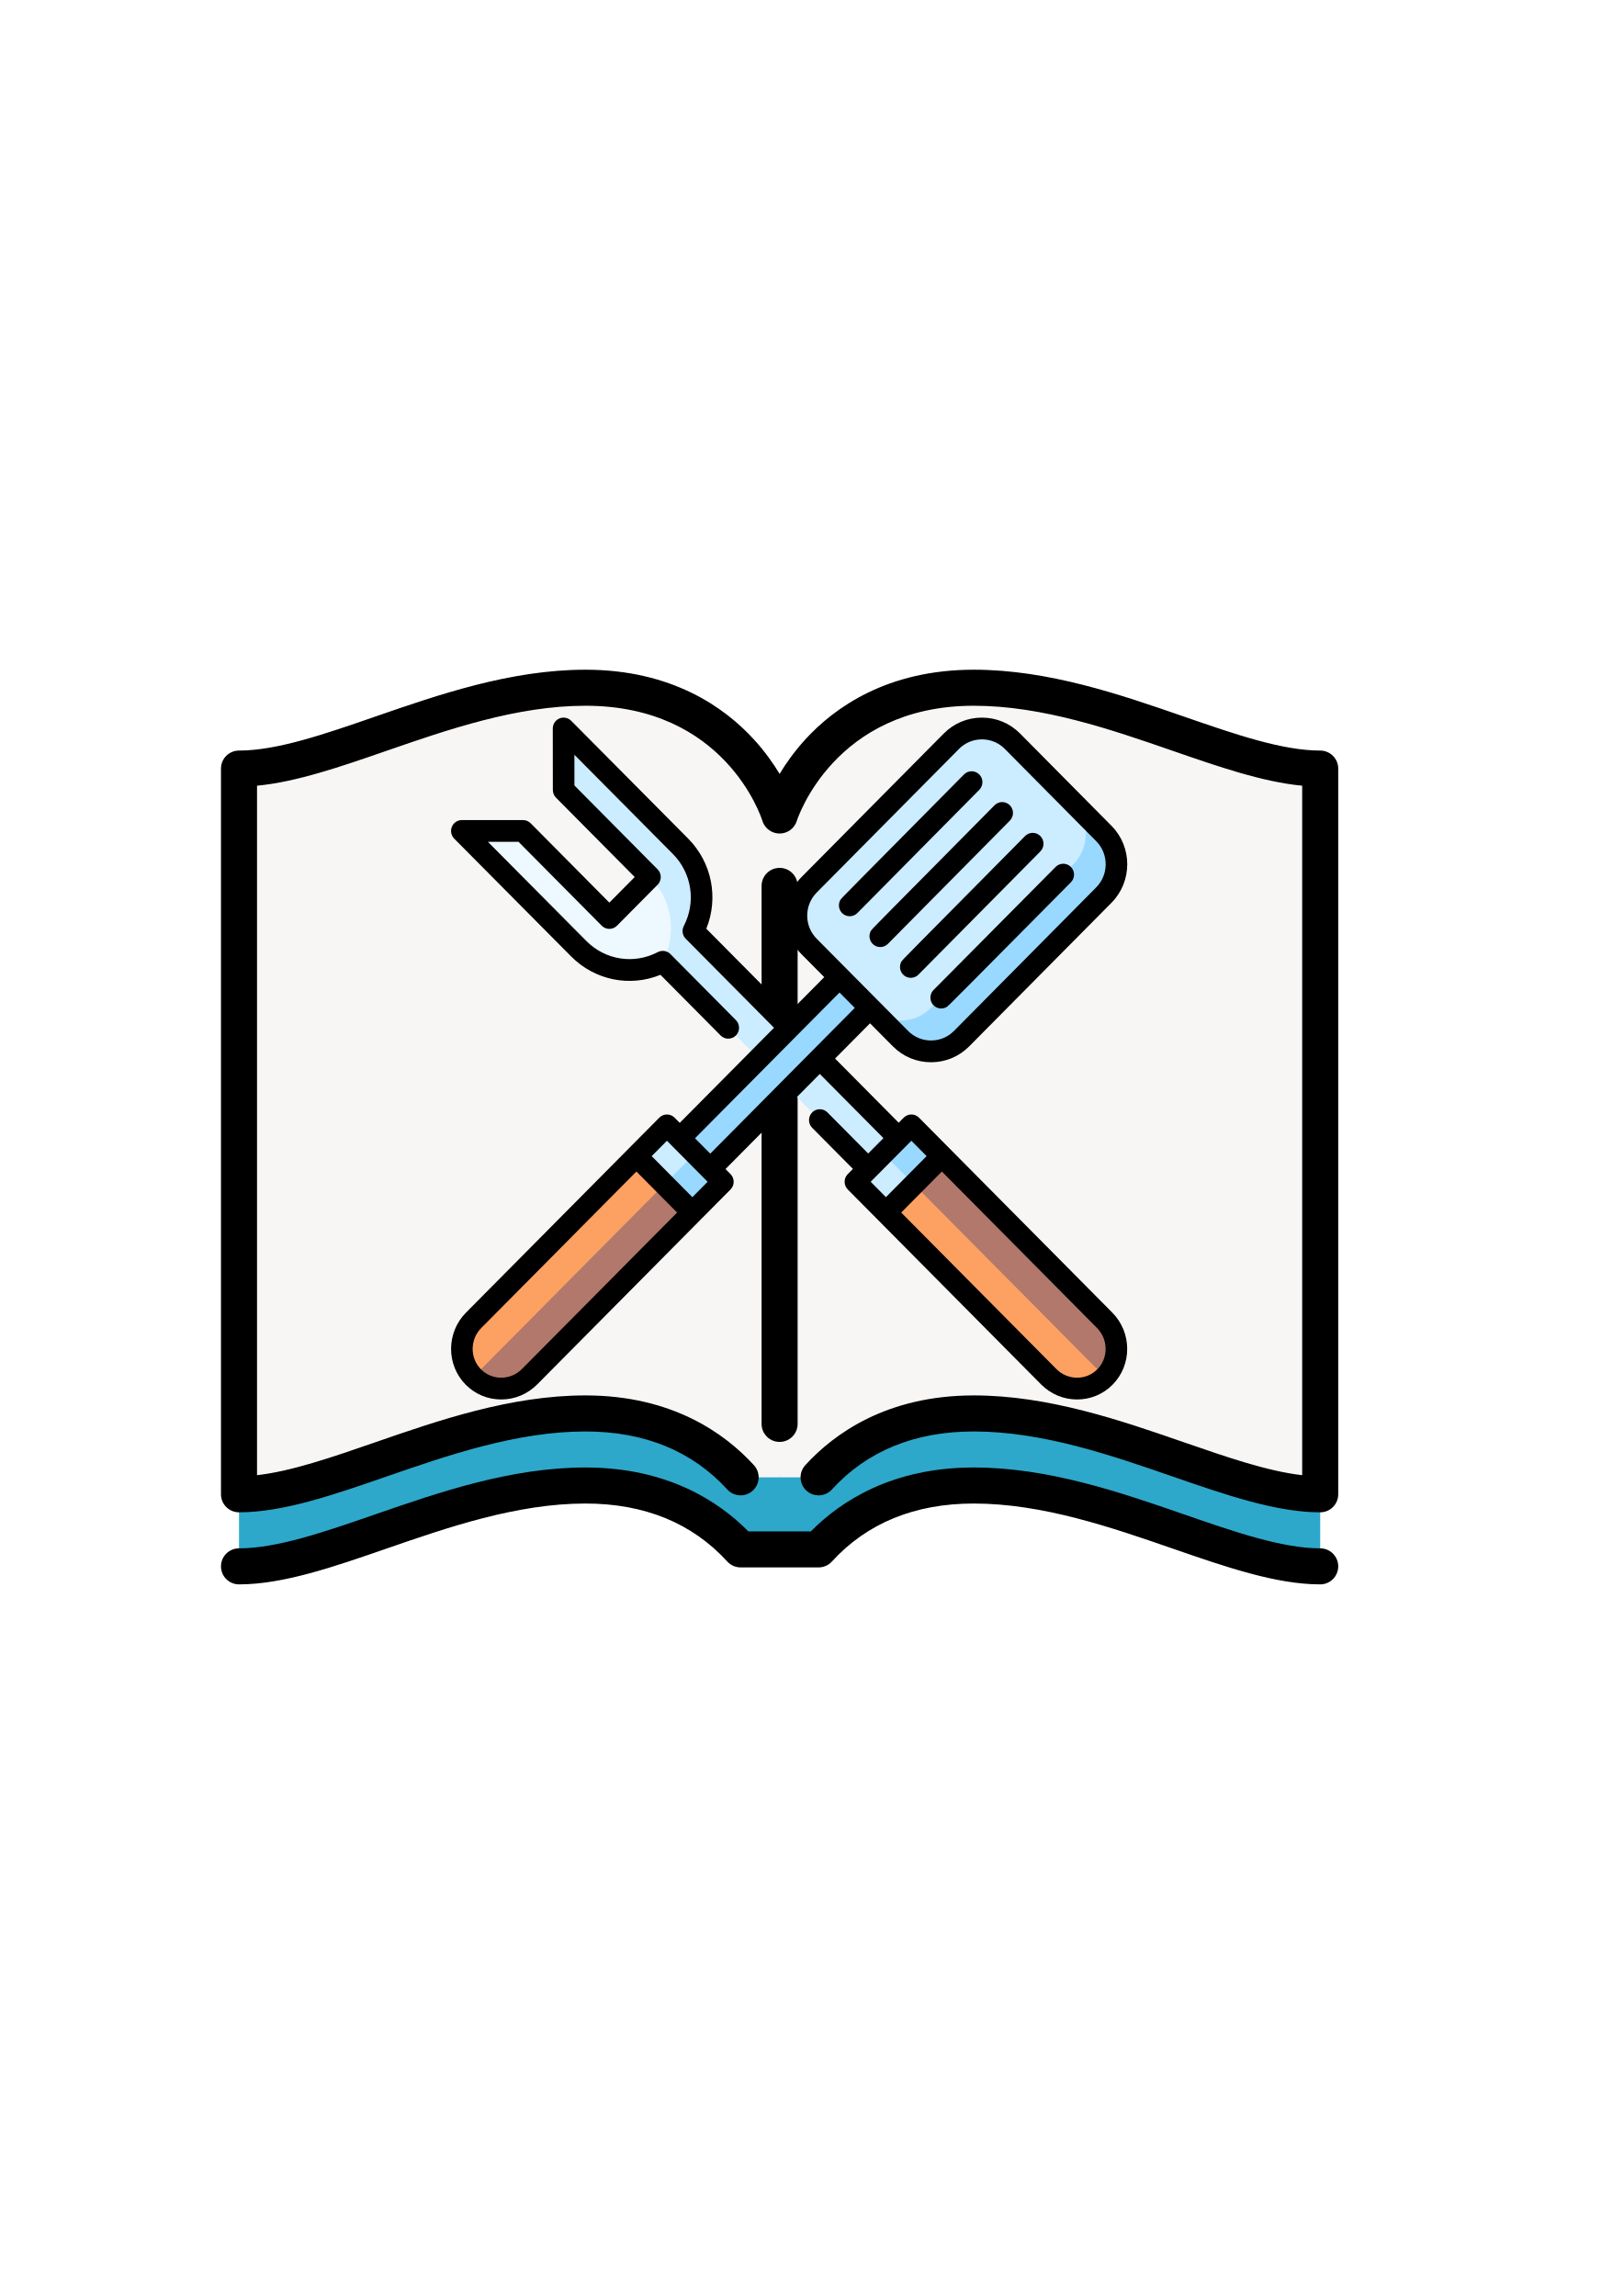
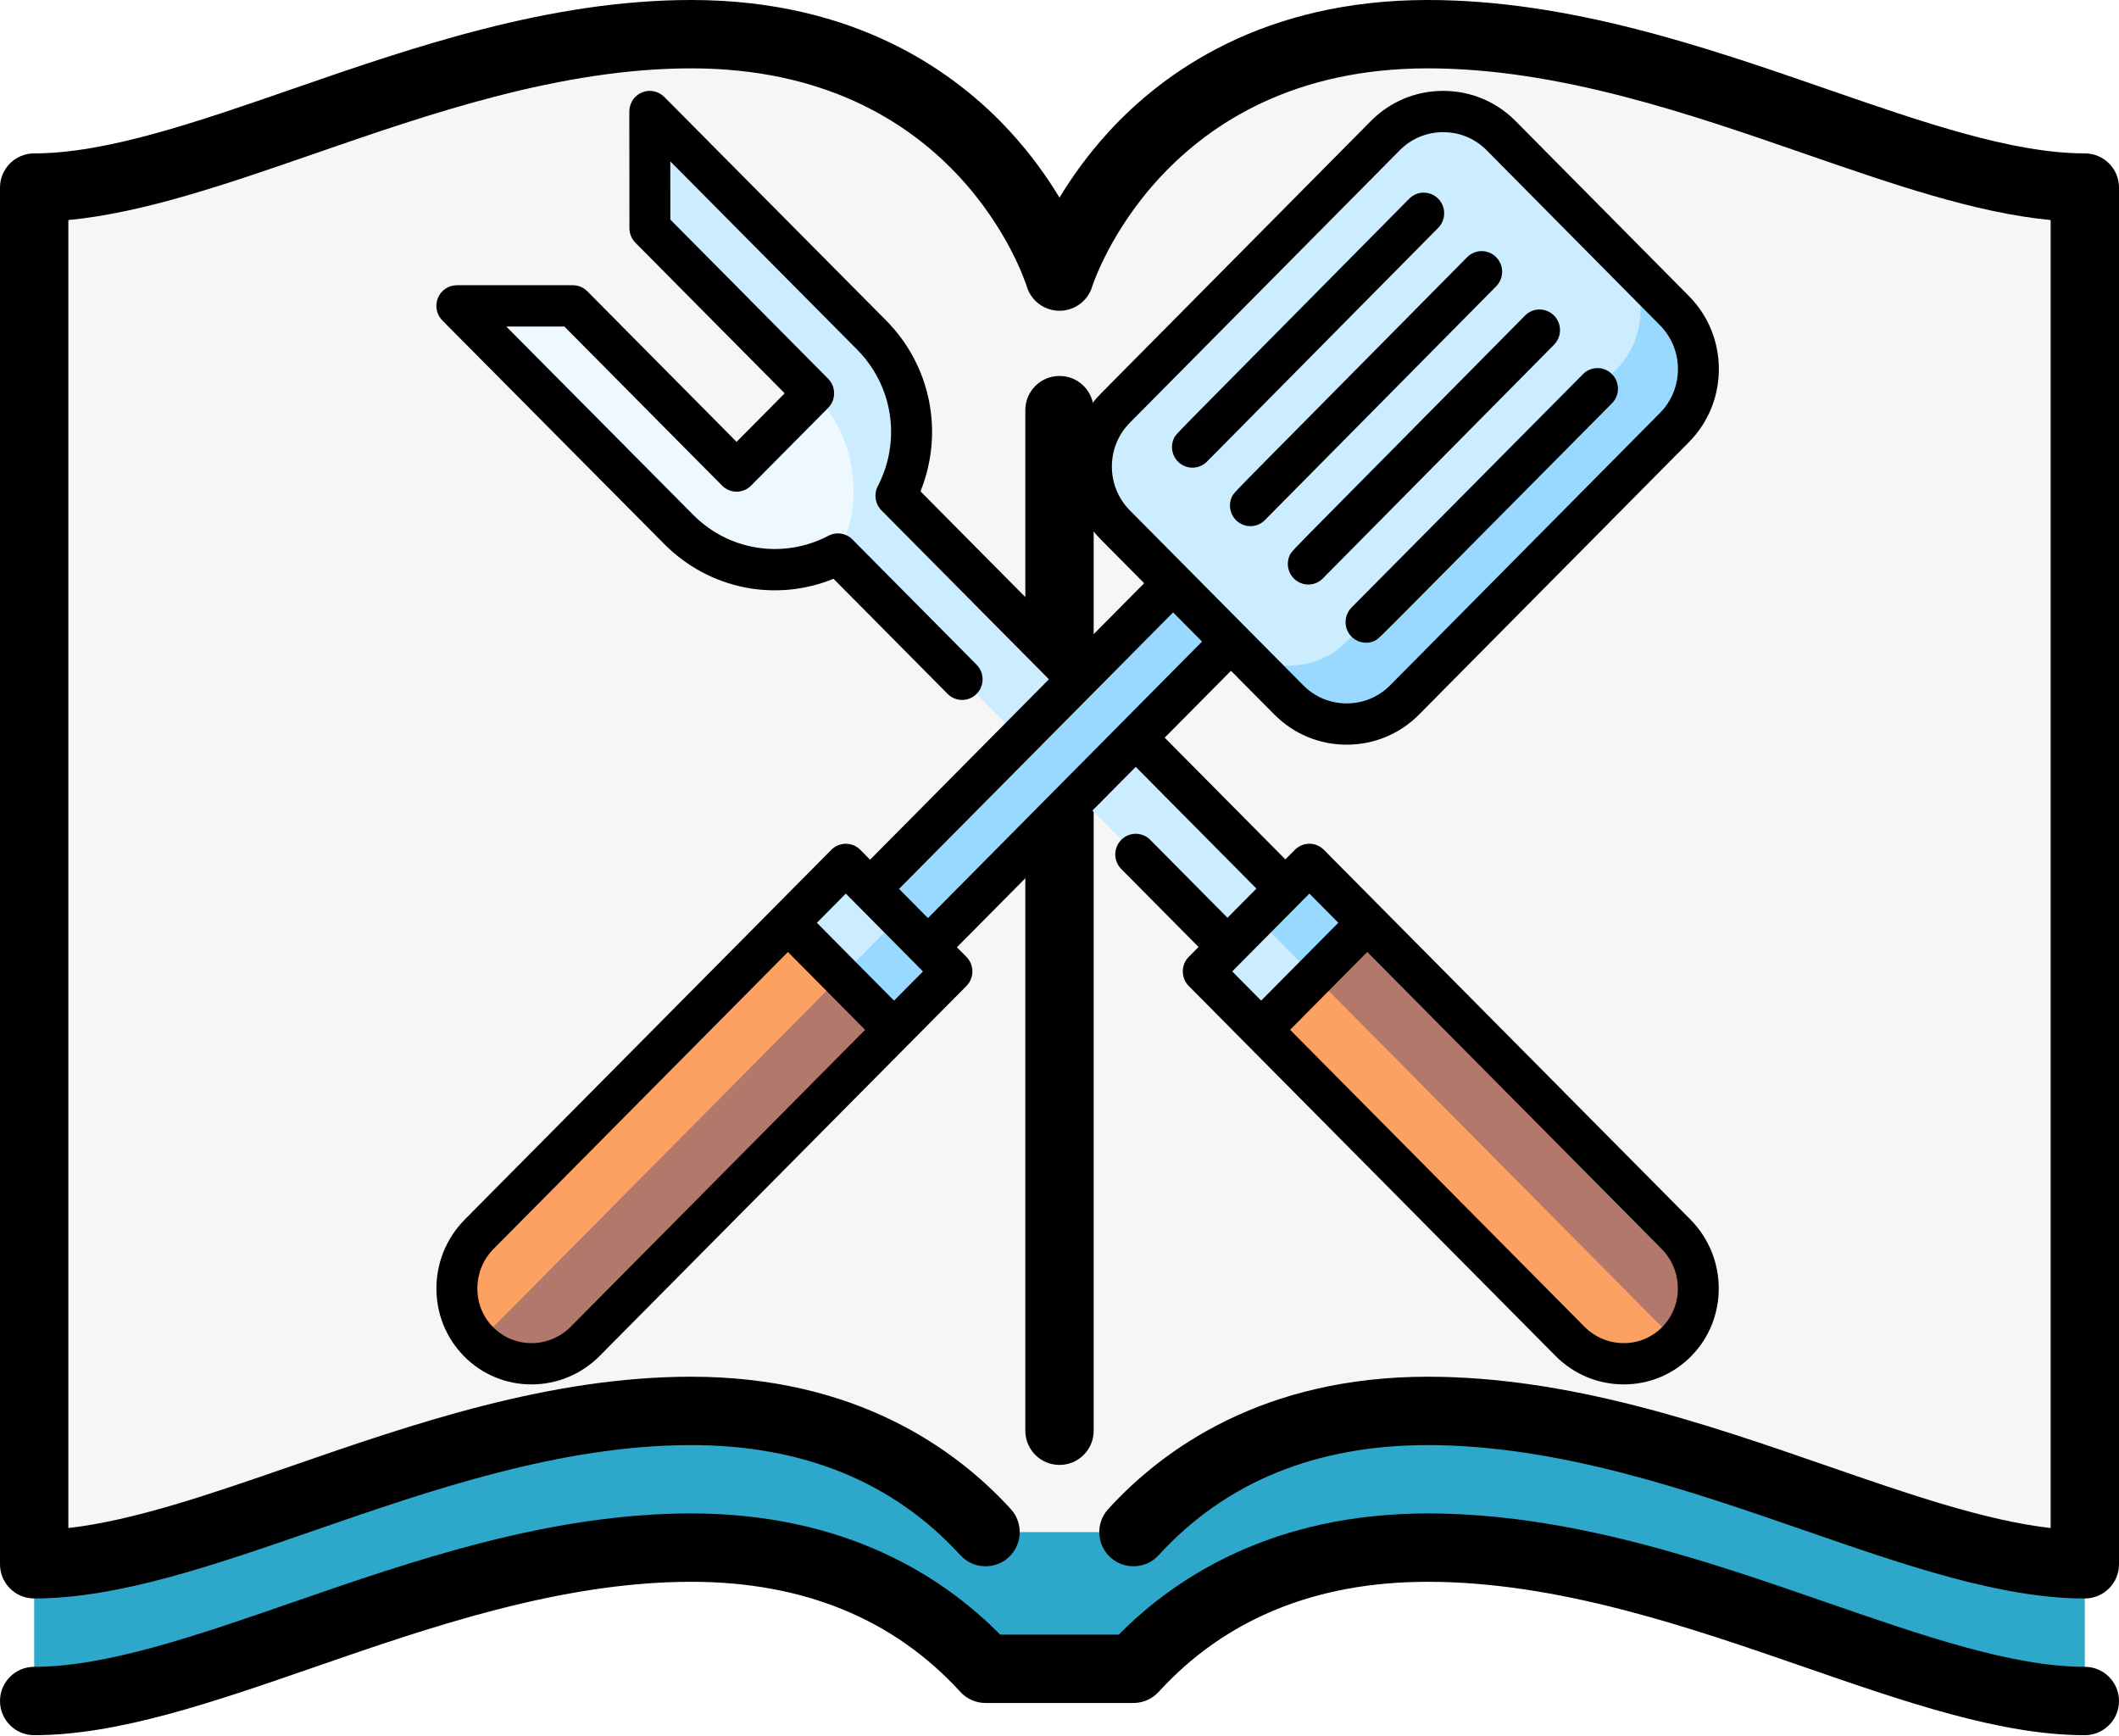
- <svg xmlns="http://www.w3.org/2000/svg" id="svg3379" width="210mm" height="297mm" viewBox="0 0 744.094 1052.362">
-   <g id="layer2" />
-   <g transform="matrix(1, 0, 0, 1, 224.9372, 311.0634)" />
-   <g transform="matrix(1, 0, 0, 1, 224.9372, 311.0634)" />
-   <g transform="matrix(1, 0, 0, 1, 224.9372, 311.0634)" />
-   <g transform="matrix(1, 0, 0, 1, 224.9372, 311.0634)" />
-   <g transform="matrix(1, 0, 0, 1, 224.9372, 311.0634)" />
-   <g transform="matrix(1, 0, 0, 1, 224.9372, 311.0634)" />
-   <g transform="matrix(1, 0, 0, 1, 224.9372, 311.0634)" />
-   <g transform="matrix(1, 0, 0, 1, 224.9372, 311.0634)" />
-   <g transform="matrix(1, 0, 0, 1, 224.9372, 311.0634)" />
-   <g transform="matrix(1, 0, 0, 1, 224.9372, 311.0634)" />
-   <g transform="matrix(1, 0, 0, 1, 224.9372, 311.0634)" />
-   <g transform="matrix(1, 0, 0, 1, 224.9372, 311.0634)" />
-   <g transform="matrix(1, 0, 0, 1, 224.9372, 311.0634)" />
-   <g transform="matrix(1, 0, 0, 1, 224.9372, 311.0634)" />
-   <g transform="matrix(1, 0, 0, 1, 224.9372, 311.0634)" />
-   <g transform="matrix(8.493608, 0, 0, 7.144097, 343.2812, 497.6811)" />
-   <g transform="matrix(8.493608, 0, 0, 7.144097, 343.2812, 497.6811)" />
-   <g transform="matrix(8.493608, 0, 0, 7.144097, 343.2812, 497.6811)" />
-   <g transform="matrix(8.493608, 0, 0, 7.144097, 343.2812, 497.6811)" />
-   <g transform="matrix(8.493608, 0, 0, 7.144097, 343.2812, 497.6811)" />
-   <g transform="matrix(8.493608, 0, 0, 7.144097, 343.2812, 497.6811)" />
-   <g transform="matrix(8.493608, 0, 0, 7.144097, 343.2812, 497.6811)" />
-   <g transform="matrix(8.493608, 0, 0, 7.144097, 343.2812, 497.6811)" />
-   <g transform="matrix(8.493608, 0, 0, 7.144097, 343.2812, 497.6811)" />
-   <g transform="matrix(8.493608, 0, 0, 7.144097, 343.2812, 497.6811)" />
-   <g transform="matrix(8.493608, 0, 0, 7.144097, 343.2812, 497.6811)" />
-   <g transform="matrix(8.493608, 0, 0, 7.144097, 343.2812, 497.6811)" />
-   <g transform="matrix(8.493608, 0, 0, 7.144097, 343.2812, 497.6811)" />
-   <g transform="matrix(8.493608, 0, 0, 7.144097, 343.2812, 497.6811)" />
-   <g transform="matrix(8.493608, 0, 0, 7.144097, 343.2812, 497.6811)" />
-   <g transform="matrix(8.866549, 0, 0, 6.961732, -200.7443, 331.6794)" />
-   <g transform="matrix(8.866549, 0, 0, 6.961732, -200.7443, 331.6794)" />
-   <g transform="matrix(8.866549, 0, 0, 6.961732, -200.7443, 331.6794)" />
-   <g transform="matrix(8.866549, 0, 0, 6.961732, -200.7443, 331.6794)" />
-   <g transform="matrix(8.866549, 0, 0, 6.961732, -200.7443, 331.6794)" />
-   <g transform="matrix(8.866549, 0, 0, 6.961732, -200.7443, 331.6794)" />
-   <g transform="matrix(8.866549, 0, 0, 6.961732, -200.7443, 331.6794)" />
-   <g transform="matrix(8.866549, 0, 0, 6.961732, -200.7443, 331.6794)" />
-   <g transform="matrix(8.866549, 0, 0, 6.961732, -200.7443, 331.6794)" />
-   <g transform="matrix(8.866549, 0, 0, 6.961732, -200.7443, 331.6794)" />
-   <g transform="matrix(8.866549, 0, 0, 6.961732, -200.7443, 331.6794)" />
-   <g transform="matrix(8.866549, 0, 0, 6.961732, -200.7443, 331.6794)" />
-   <g transform="matrix(8.866549, 0, 0, 6.961732, -200.7443, 331.6794)" />
-   <g transform="matrix(8.866549, 0, 0, 6.961732, -200.7443, 331.6794)" />
-   <g transform="matrix(8.866549, 0, 0, 6.961732, -200.7443, 331.6794)" />
-   <g transform="matrix(8.751414, 0, 0, 9.336426, 121.8931, 245.7342)" />
-   <g transform="matrix(8.751414, 0, 0, 9.336426, 121.8931, 245.7342)" />
-   <g transform="matrix(8.751414, 0, 0, 9.336426, 121.8931, 245.7342)" />
-   <g transform="matrix(8.751414, 0, 0, 9.336426, 121.8931, 245.7342)" />
-   <g transform="matrix(8.751414, 0, 0, 9.336426, 121.8931, 245.7342)" />
-   <g transform="matrix(8.751414, 0, 0, 9.336426, 121.8931, 245.7342)" />
-   <g transform="matrix(8.751414, 0, 0, 9.336426, 121.8931, 245.7342)" />
-   <g transform="matrix(8.751414, 0, 0, 9.336426, 121.8931, 245.7342)" />
-   <g transform="matrix(8.751414, 0, 0, 9.336426, 121.8931, 245.7342)" />
-   <g transform="matrix(8.751414, 0, 0, 9.336426, 121.8931, 245.7342)" />
-   <g transform="matrix(8.751414, 0, 0, 9.336426, 121.8931, 245.7342)" />
-   <g transform="matrix(8.751414, 0, 0, 9.336426, 121.8931, 245.7342)" />
-   <g transform="matrix(8.751414, 0, 0, 9.336426, 121.8931, 245.7342)" />
-   <g transform="matrix(8.751414, 0, 0, 9.336426, 121.8931, 245.7342)" />
-   <g transform="matrix(8.751414, 0, 0, 9.336426, 121.8931, 245.7342)" />
-   <g transform="matrix(1, 0, 0, 1, 107.18, 259.7224)" />
-   <g transform="matrix(1, 0, 0, 1, 107.18, 259.7224)" />
-   <g transform="matrix(1, 0, 0, 1, 107.18, 259.7224)" />
-   <g transform="matrix(1, 0, 0, 1, 107.18, 259.7224)" />
-   <g transform="matrix(1, 0, 0, 1, 107.18, 259.7224)" />
-   <g transform="matrix(1, 0, 0, 1, 107.18, 259.7224)" />
-   <g transform="matrix(1, 0, 0, 1, 107.18, 259.7224)" />
-   <g transform="matrix(1, 0, 0, 1, 107.18, 259.7224)" />
-   <g transform="matrix(1, 0, 0, 1, 107.18, 259.7224)" />
-   <g transform="matrix(1, 0, 0, 1, 107.18, 259.7224)" />
-   <g transform="matrix(1, 0, 0, 1, 107.18, 259.7224)" />
-   <g transform="matrix(1, 0, 0, 1, 107.18, 259.7224)" />
-   <g transform="matrix(1, 0, 0, 1, 107.18, 259.7224)" />
-   <g transform="matrix(1, 0, 0, 1, 107.18, 259.7224)" />
-   <g transform="matrix(1, 0, 0, 1, 107.18, 259.7224)" />
-   <path d="M 605.012 684.897 L 605.012 717.929 C 563.468 717.929 506.466 680.878 446.237 680.878 C 410.749 680.878 388.508 695.522 375.141 710.156 L 357.27 710.156 L 335.249 607.558 L 605.012 684.897 Z" style="fill: rgb(45, 168, 202);" />
-   <path d="M 357.27 607.558 L 357.27 710.156 L 339.4 710.156 C 326.033 695.523 303.791 680.878 268.304 680.878 C 208.075 680.878 151.073 717.929 109.529 717.929 L 109.529 684.897 L 357.27 607.558 Z" style="fill: rgb(45, 168, 202);" />
-   <path d="M 605.012 352.274 L 605.012 684.898 C 563.468 684.898 506.466 647.847 446.237 647.847 C 410.749 647.847 388.508 662.491 375.141 677.125 L 357.27 677.125 L 313.227 525.456 L 357.27 373.789 C 357.27 373.789 375.262 315.223 446.237 315.223 C 506.466 315.222 563.468 352.274 605.012 352.274 Z" style="fill: rgb(247, 246, 245);" />
-   <path d="M 357.27 373.789 L 357.27 677.124 L 339.4 677.124 C 326.033 662.48 303.791 647.846 268.304 647.846 C 208.075 647.846 151.073 684.897 109.529 684.897 L 109.529 352.274 C 151.073 352.274 208.075 315.223 268.304 315.223 C 339.278 315.222 357.27 373.789 357.27 373.789 Z" style="fill: rgb(247, 246, 245);" />
-   <path d="M 365.528 652.637 L 365.528 406.05 C 365.528 401.488 361.832 397.792 357.27 397.792 C 352.708 397.792 349.012 401.488 349.012 406.05 L 349.012 652.637 C 349.012 657.199 352.708 660.895 357.27 660.895 C 361.832 660.895 365.528 657.199 365.528 652.637 Z" />
-   <path d="M 605.012 344.018 C 587.553 344.018 565.798 336.484 542.765 328.509 C 513.595 318.408 480.531 306.96 446.241 306.96 C 406.564 306.96 382.358 324.347 369.039 338.933 C 364.058 344.39 360.197 349.858 357.271 354.708 C 354.344 349.858 350.484 344.39 345.503 338.933 C 332.183 324.347 307.978 306.96 268.301 306.96 C 234.01 306.96 200.947 318.408 171.777 328.509 C 148.742 336.484 126.987 344.018 109.528 344.018 C 104.966 344.018 101.27 347.714 101.27 352.276 L 101.27 684.902 C 101.27 689.464 104.966 693.16 109.528 693.16 C 129.766 693.16 152.797 685.185 177.179 676.742 C 205.119 667.068 236.787 656.102 268.298 656.102 C 295.318 656.102 317.189 665.049 333.303 682.695 C 336.377 686.062 341.602 686.299 344.97 683.224 C 348.338 680.149 348.574 674.925 345.499 671.557 C 332.179 656.972 307.974 639.585 268.298 639.585 C 234.007 639.585 200.944 651.033 171.774 661.134 C 152.246 667.898 133.636 674.34 117.785 676.146 L 117.785 360.124 C 135.943 358.394 156.053 351.43 177.178 344.115 C 205.118 334.441 236.786 323.475 268.297 323.475 C 332.028 323.475 348.703 374.083 349.374 376.21 C 350.44 379.676 353.642 382.043 357.269 382.043 C 360.896 382.043 364.098 379.677 365.164 376.21 C 365.325 375.683 382.102 323.475 446.241 323.475 C 477.753 323.475 509.421 334.441 537.36 344.115 C 558.486 351.431 578.595 358.394 596.753 360.124 L 596.753 676.146 C 580.902 674.34 562.292 667.898 542.764 661.135 C 513.594 651.034 480.53 639.586 446.24 639.586 C 406.562 639.586 382.356 656.973 369.038 671.559 C 365.963 674.928 366.199 680.151 369.567 683.226 C 372.936 686.301 378.16 686.065 381.234 682.697 C 397.348 665.05 419.219 656.103 446.24 656.103 C 477.752 656.103 509.42 667.069 537.36 676.743 C 561.743 685.186 584.774 693.161 605.011 693.161 C 609.573 693.161 613.269 689.465 613.269 684.903 L 613.269 352.276 C 613.27 347.715 609.574 344.018 605.012 344.018 Z" />
-   <path d="M 605.012 709.676 C 587.553 709.676 565.798 702.142 542.765 694.167 C 513.595 684.066 480.531 672.618 446.241 672.618 C 408.977 672.618 385.361 687.954 371.593 701.902 L 342.946 701.901 C 329.177 687.953 305.56 672.618 268.299 672.618 C 234.008 672.618 200.945 684.066 171.775 694.167 C 148.742 702.142 126.987 709.676 109.528 709.676 C 104.966 709.676 101.27 713.372 101.27 717.934 C 101.27 722.496 104.966 726.192 109.528 726.192 C 129.766 726.192 152.797 718.217 177.179 709.774 C 205.119 700.1 236.787 689.134 268.298 689.134 C 295.318 689.134 317.189 698.081 333.303 715.727 C 334.868 717.44 337.081 718.416 339.401 718.416 L 375.135 718.417 C 377.455 718.417 379.668 717.44 381.233 715.728 C 397.347 698.081 419.218 689.134 446.239 689.134 C 477.751 689.134 509.419 700.1 537.359 709.774 C 561.742 718.217 584.774 726.192 605.01 726.192 C 609.572 726.192 613.268 722.496 613.268 717.934 C 613.268 713.372 609.574 709.676 605.012 709.676 Z" />
-   <g transform="matrix(1, 0, 0, 1, 101.2703, 260.5761)" />
-   <g transform="matrix(1, 0, 0, 1, 101.2703, 260.5761)" />
-   <g transform="matrix(1, 0, 0, 1, 101.2703, 260.5761)" />
-   <g transform="matrix(1, 0, 0, 1, 101.2703, 260.5761)" />
-   <g transform="matrix(1, 0, 0, 1, 101.2703, 260.5761)" />
-   <g transform="matrix(1, 0, 0, 1, 101.2703, 260.5761)" />
-   <g transform="matrix(1, 0, 0, 1, 101.2703, 260.5761)" />
-   <g transform="matrix(1, 0, 0, 1, 101.2703, 260.5761)" />
-   <g transform="matrix(1, 0, 0, 1, 101.2703, 260.5761)" />
-   <g transform="matrix(1, 0, 0, 1, 101.2703, 260.5761)" />
-   <g transform="matrix(1, 0, 0, 1, 101.2703, 260.5761)" />
-   <g transform="matrix(1, 0, 0, 1, 101.2703, 260.5761)" />
-   <g transform="matrix(1, 0, 0, 1, 101.2703, 260.5761)" />
-   <g transform="matrix(1, 0, 0, 1, 101.2703, 260.5761)" />
-   <g transform="matrix(1, 0, 0, 1, 101.2703, 260.5761)" />
-   <g transform="matrix(0.659292, 0, 0, 0.66495, 206.7069, 328.909)">
-     <path style="fill:#CCECFF;" d="M159.477,88.683c15.846,15.818,18.816,39.605,8.945,58.442l156.872,156.872l-21.213,21.213   L147.209,168.338l-8.945-58.442L78.259,49.891L78.217,7.507L159.477,88.683z" />
-     <path style="fill:#EDF8FF;" d="M138.264,109.896c15.846,15.818,18.816,39.605,8.945,58.442c-18.88,9.744-42.582,6.802-58.393-8.994   L7.499,78.126h42.525l60.005,60.005L138.264,109.896z" />
-     <rect x="210.446" y="153.647" transform="matrix(-0.7071 -0.7071 0.7071 -0.7071 211.8433 577.1075)" style="fill:#99D9FF;" width="29.996" height="182.066" />
-     <path style="fill:#B1786B;" d="M155.362,300.504l12.374,40.659L54.599,454.299c-10.861,10.847-28.369,10.96-39.11,0.219   L155.362,300.504z" />
-     <path style="fill:#FDA162;" d="M128.853,302.279l33.581,5.296L15.489,454.519c-10.734-10.734-10.635-28.242,0.226-39.103   L128.853,302.279z" />
-     <polygon style="fill:#99D9FF;" points="169.504,300.504 188.95,319.949 167.736,341.162 148.291,321.717 151.826,304.039  " />
-     <rect x="135.433" y="286.391" transform="matrix(-0.7071 -0.7071 0.7071 -0.7071 41.5476 619.9919)" style="fill:#CCECFF;" width="27.49" height="30" />
-     <path style="fill:#B1786B;" d="M300.503,314.641l40.659-12.374l113.137,113.137c10.847,10.861,10.96,28.369,0.219,39.11   L300.503,314.641z" />
-     <path style="fill:#FDA162;" d="M302.278,341.15l5.296-33.581l146.944,146.944c-10.734,10.734-28.242,10.635-39.103-0.226   L302.278,341.15z" />
-     <polygon style="fill:#99D9FF;" points="300.503,300.499 319.949,281.053 341.162,302.266 321.716,321.712 304.039,318.176  " />
-     <rect x="287.646" y="305.824" transform="matrix(-0.7071 0.7071 -0.7071 -0.7071 741.363 334.5661)" style="fill:#CCECFF;" width="27.49" height="30" />
-     <path style="fill:#99D9FF;" d="M291.217,200.105l21.213,21.213c11.667,11.667,30.752,11.66,42.412-0.014l98.91-98.981   c11.66-11.674,11.667-30.773,0-42.441l-21.199-21.227L291.217,200.105z" />
-     <path style="fill:#CCECFF;" d="M347.792,16.264c11.66-11.674,30.752-11.674,42.412,0l42.349,42.391   c11.653,11.681,11.646,30.78-0.014,42.455l-98.91,98.981c-11.66,11.674-30.745,11.681-42.412,0.014l-42.377-42.377   c-11.667-11.667-11.667-30.759-0.007-42.433L347.792,16.264z" />
-     <path d="M325.252,275.76c-1.407-1.406-3.314-2.196-5.304-2.196s-3.896,0.79-5.304,2.196l-3.49,3.49l-44.233-44.232l24.299-24.301   l15.904,15.903c7.058,7.058,16.473,10.944,26.509,10.944c10.041,0,19.46-3.891,26.519-10.955l98.906-98.982   c14.613-14.625,14.614-38.421,0.002-53.046l-63.555-63.617C388.446,3.901,379.031,0.01,368.993,0.01   c-10.037,0-19.452,3.89-26.509,10.953l-98.957,99.032c-14.614,14.626-14.609,38.419,0.01,53.04l15.864,15.864L235.103,203.2   l-57.68-57.68c8.663-21.265,3.89-45.629-12.644-62.142L83.513,2.202c-2.146-2.144-5.374-2.783-8.176-1.62s-4.627,3.9-4.625,6.935   l0.043,42.383c0.002,1.986,0.792,3.891,2.197,5.296l54.706,54.704l-17.633,17.633L55.32,72.827   c-1.406-1.406-3.314-2.196-5.303-2.196L7.501,70.629c-3.035,0-5.77,1.828-6.93,4.632c-1.161,2.804-0.518,6.03,1.629,8.175   l81.312,81.223c16.464,16.443,40.792,21.214,62.042,12.634l41.821,41.821c1.464,1.464,3.384,2.196,5.303,2.196   s3.839-0.732,5.303-2.196c2.929-2.93,2.929-7.678,0-10.607l-45.509-45.509c-2.313-2.313-5.857-2.858-8.76-1.353   c-16.522,8.583-36.457,5.528-49.601-7.6L25.622,85.63l21.289,0.001l57.812,57.812c2.929,2.928,7.678,2.928,10.606,0l28.24-28.239   c1.407-1.407,2.197-3.314,2.197-5.304s-0.79-3.896-2.197-5.304L85.753,46.782L85.732,25.62l68.447,68.372   c13.198,13.181,16.25,33.134,7.596,49.649c-1.523,2.906-0.98,6.465,1.34,8.785l61.382,61.381l-65.543,65.551l-3.594-3.594   c-1.406-1.406-3.314-2.196-5.303-2.196s-3.897,0.79-5.303,2.196l-21.208,21.208c-0.011,0.011-113.143,113.143-113.143,113.143   c-13.764,13.765-13.861,36.064-0.216,49.712c6.565,6.565,15.32,10.182,24.65,10.182c9.446,0,18.346-3.692,25.06-10.398   l134.35-134.351c2.929-2.93,2.929-7.678,0-10.607l-3.477-3.477l65.543-65.549l44.233,44.232l-10.606,10.606l-28.323-28.323   c-2.93-2.928-7.678-2.928-10.607,0c-2.929,2.93-2.929,7.678,0,10.607l28.323,28.323l-3.577,3.577   c-1.406,1.407-2.196,3.314-2.196,5.304s0.79,3.896,2.196,5.304l21.211,21.211c0.003,0.003,113.139,113.138,113.139,113.138   c6.709,6.708,15.606,10.402,25.054,10.403c9.331,0,18.088-3.618,24.658-10.188c13.637-13.638,13.54-35.936-0.218-49.711   L325.252,275.76z M254.138,120.598l98.957-99.033c4.223-4.227,9.869-6.555,15.897-6.555c6.029,0,11.676,2.329,15.899,6.556   l63.555,63.617c8.771,8.779,8.771,23.063-0.002,31.842l-98.906,98.982c-4.225,4.229-9.874,6.558-15.907,6.558   c-6.03,0-11.678-2.327-15.902-6.552l-21.204-21.204c-0.006-0.006-21.209-21.208-21.209-21.208   c-0.013-0.013-21.172-21.172-21.172-21.172C245.371,143.655,245.368,129.376,254.138,120.598z M49.294,449   c-3.879,3.875-9.013,6.009-14.456,6.009c-5.323,0-10.311-2.056-14.043-5.788c-7.797-7.798-7.701-20.582,0.215-28.498   l107.834-107.834l28.281,28.281L49.294,449z M167.731,330.562l-28.281-28.281l10.606-10.606l3.59,3.59   c0.008,0.008,21.213,21.214,21.213,21.214c0.001,0.001,3.477,3.477,3.477,3.477L167.731,330.562z M169.56,289.965l70.811-70.82   c0.069-0.069,29.636-29.639,29.636-29.639l10.605,10.605l-29.58,29.583c-0.044,0.044-70.869,70.875-70.869,70.875L169.56,289.965z    M316.448,295.171c0.019-0.019,3.5-3.5,3.5-3.5l10.606,10.606l-28.281,28.281l-10.606-10.606L316.448,295.171z M449.213,449.214   c-3.737,3.737-8.728,5.795-14.052,5.795c-5.44,0-10.571-2.135-14.446-6.011L312.88,341.165l28.281-28.281l107.83,107.83   C456.905,428.637,457.004,441.422,449.213,449.214z" />
-     <path d="M335.576,187.551c-2.272,2.127-3.061,5.54-1.717,8.541c1.247,2.784,3.983,4.437,6.849,4.437   c1.024,0,2.065-0.211,3.062-0.657c1.282-0.574,1.282-0.574,15.519-14.802l71.548-71.537c2.929-2.929,2.929-7.678-0.001-10.606   c-2.928-2.928-7.677-2.929-10.606,0.001C391.931,131.226,338.436,184.717,335.576,187.551z" />
-     <path d="M277.095,136.924c2.067,0,4.066-0.86,5.487-2.382c2.832-2.865,56.297-56.43,84.573-84.755   c2.927-2.932,2.923-7.681-0.009-10.606c-2.933-2.929-7.682-2.922-10.606,0.009l-71.496,71.636   c-14.243,14.276-14.243,14.276-14.818,15.596c-1.658,3.796,0.076,8.217,3.872,9.874   C275.075,136.721,276.094,136.924,277.095,136.924z" />
-     <path d="M312.681,168.876c-1.658,3.796,0.076,8.217,3.872,9.874c0.977,0.427,1.995,0.629,2.997,0.629   c2.067,0,4.066-0.86,5.487-2.382c2.832-2.865,56.297-56.43,84.573-84.755c2.927-2.932,2.923-7.681-0.009-10.606   c-2.932-2.928-7.681-2.921-10.606,0.009L327.5,153.28C313.257,167.556,313.257,167.556,312.681,168.876z" />
-     <path d="M291.469,147.663c-1.658,3.796,0.076,8.217,3.872,9.874c0.977,0.427,1.995,0.629,2.997,0.629   c2.067,0,4.066-0.86,5.487-2.382c2.832-2.865,56.297-56.43,84.573-84.755c2.927-2.932,2.923-7.681-0.009-10.606   c-2.932-2.929-7.681-2.922-10.606,0.009l-71.496,71.636C292.044,146.343,292.044,146.343,291.469,147.663z" />
+ <svg xmlns="http://www.w3.org/2000/svg" id="svg3379" width="144.498mm" height="118.317mm" viewBox="0 0 511.999 419.232" version="1.1">
+   <defs id="defs238" />
+   <g id="layer2" transform="translate(-101.27,-306.96)" />
+   <g transform="translate(123.6672,4.10342)" id="g4" />
+   <g transform="translate(123.6672,4.10342)" id="g6" />
+   <g transform="translate(123.6672,4.10342)" id="g8" />
+   <g transform="translate(123.6672,4.10342)" id="g10" />
+   <g transform="translate(123.6672,4.10342)" id="g12" />
+   <g transform="translate(123.6672,4.10342)" id="g14" />
+   <g transform="translate(123.6672,4.10342)" id="g16" />
+   <g transform="translate(123.6672,4.10342)" id="g18" />
+   <g transform="translate(123.6672,4.10342)" id="g20" />
+   <g transform="translate(123.6672,4.10342)" id="g22" />
+   <g transform="translate(123.6672,4.10342)" id="g24" />
+   <g transform="translate(123.6672,4.10342)" id="g26" />
+   <g transform="translate(123.6672,4.10342)" id="g28" />
+   <g transform="translate(123.6672,4.10342)" id="g30" />
+   <g transform="translate(123.6672,4.10342)" id="g32" />
+   <g transform="matrix(8.493608,0,0,7.144097,242.0112,190.7211)" id="g34" />
+   <g transform="matrix(8.493608,0,0,7.144097,242.0112,190.7211)" id="g36" />
+   <g transform="matrix(8.493608,0,0,7.144097,242.0112,190.7211)" id="g38" />
+   <g transform="matrix(8.493608,0,0,7.144097,242.0112,190.7211)" id="g40" />
+   <g transform="matrix(8.493608,0,0,7.144097,242.0112,190.7211)" id="g42" />
+   <g transform="matrix(8.493608,0,0,7.144097,242.0112,190.7211)" id="g44" />
+   <g transform="matrix(8.493608,0,0,7.144097,242.0112,190.7211)" id="g46" />
+   <g transform="matrix(8.493608,0,0,7.144097,242.0112,190.7211)" id="g48" />
+   <g transform="matrix(8.493608,0,0,7.144097,242.0112,190.7211)" id="g50" />
+   <g transform="matrix(8.493608,0,0,7.144097,242.0112,190.7211)" id="g52" />
+   <g transform="matrix(8.493608,0,0,7.144097,242.0112,190.7211)" id="g54" />
+   <g transform="matrix(8.493608,0,0,7.144097,242.0112,190.7211)" id="g56" />
+   <g transform="matrix(8.493608,0,0,7.144097,242.0112,190.7211)" id="g58" />
+   <g transform="matrix(8.493608,0,0,7.144097,242.0112,190.7211)" id="g60" />
+   <g transform="matrix(8.493608,0,0,7.144097,242.0112,190.7211)" id="g62" />
+   <g transform="matrix(8.866549,0,0,6.961732,-302.0143,24.71935)" id="g64" />
+   <g transform="matrix(8.866549,0,0,6.961732,-302.0143,24.71935)" id="g66" />
+   <g transform="matrix(8.866549,0,0,6.961732,-302.0143,24.71935)" id="g68" />
+   <g transform="matrix(8.866549,0,0,6.961732,-302.0143,24.71935)" id="g70" />
+   <g transform="matrix(8.866549,0,0,6.961732,-302.0143,24.71935)" id="g72" />
+   <g transform="matrix(8.866549,0,0,6.961732,-302.0143,24.71935)" id="g74" />
+   <g transform="matrix(8.866549,0,0,6.961732,-302.0143,24.71935)" id="g76" />
+   <g transform="matrix(8.866549,0,0,6.961732,-302.0143,24.71935)" id="g78" />
+   <g transform="matrix(8.866549,0,0,6.961732,-302.0143,24.71935)" id="g80" />
+   <g transform="matrix(8.866549,0,0,6.961732,-302.0143,24.71935)" id="g82" />
+   <g transform="matrix(8.866549,0,0,6.961732,-302.0143,24.71935)" id="g84" />
+   <g transform="matrix(8.866549,0,0,6.961732,-302.0143,24.71935)" id="g86" />
+   <g transform="matrix(8.866549,0,0,6.961732,-302.0143,24.71935)" id="g88" />
+   <g transform="matrix(8.866549,0,0,6.961732,-302.0143,24.71935)" id="g90" />
+   <g transform="matrix(8.866549,0,0,6.961732,-302.0143,24.71935)" id="g92" />
+   <g transform="matrix(8.751414,0,0,9.336426,20.62309,-61.22576)" id="g94" />
+   <g transform="matrix(8.751414,0,0,9.336426,20.62309,-61.22576)" id="g96" />
+   <g transform="matrix(8.751414,0,0,9.336426,20.62309,-61.22576)" id="g98" />
+   <g transform="matrix(8.751414,0,0,9.336426,20.62309,-61.22576)" id="g100" />
+   <g transform="matrix(8.751414,0,0,9.336426,20.62309,-61.22576)" id="g102" />
+   <g transform="matrix(8.751414,0,0,9.336426,20.62309,-61.22576)" id="g104" />
+   <g transform="matrix(8.751414,0,0,9.336426,20.62309,-61.22576)" id="g106" />
+   <g transform="matrix(8.751414,0,0,9.336426,20.62309,-61.22576)" id="g108" />
+   <g transform="matrix(8.751414,0,0,9.336426,20.62309,-61.22576)" id="g110" />
+   <g transform="matrix(8.751414,0,0,9.336426,20.62309,-61.22576)" id="g112" />
+   <g transform="matrix(8.751414,0,0,9.336426,20.62309,-61.22576)" id="g114" />
+   <g transform="matrix(8.751414,0,0,9.336426,20.62309,-61.22576)" id="g116" />
+   <g transform="matrix(8.751414,0,0,9.336426,20.62309,-61.22576)" id="g118" />
+   <g transform="matrix(8.751414,0,0,9.336426,20.62309,-61.22576)" id="g120" />
+   <g transform="matrix(8.751414,0,0,9.336426,20.62309,-61.22576)" id="g122" />
+   <g transform="translate(5.91005,-47.23759)" id="g124" />
+   <g transform="translate(5.91005,-47.23759)" id="g126" />
+   <g transform="translate(5.91005,-47.23759)" id="g128" />
+   <g transform="translate(5.91005,-47.23759)" id="g130" />
+   <g transform="translate(5.91005,-47.23759)" id="g132" />
+   <g transform="translate(5.91005,-47.23759)" id="g134" />
+   <g transform="translate(5.91005,-47.23759)" id="g136" />
+   <g transform="translate(5.91005,-47.23759)" id="g138" />
+   <g transform="translate(5.91005,-47.23759)" id="g140" />
+   <g transform="translate(5.91005,-47.23759)" id="g142" />
+   <g transform="translate(5.91005,-47.23759)" id="g144" />
+   <g transform="translate(5.91005,-47.23759)" id="g146" />
+   <g transform="translate(5.91005,-47.23759)" id="g148" />
+   <g transform="translate(5.91005,-47.23759)" id="g150" />
+   <g transform="translate(5.91005,-47.23759)" id="g152" />
+   <path d="m 503.742,377.937 0,33.032 c -41.544,0 -98.546,-37.051 -158.775,-37.051 -35.488,0 -57.729,14.644 -71.096,29.278 l -17.871,0 -22.021,-102.598 269.763,77.339 z" style="fill:#2da8ca" id="path154" />
+   <path d="m 256,300.598 0,102.598 -17.87,0 c -13.367,-14.633 -35.609,-29.278 -71.096,-29.278 -60.229,0 -117.231,37.051 -158.775,37.051 l 0,-33.032 L 256,300.598 Z" style="fill:#2da8ca" id="path156" />
+   <path d="m 503.742,45.314 0,332.624 c -41.544,0 -98.546,-37.051 -158.775,-37.051 -35.488,0 -57.729,14.644 -71.096,29.278 L 256,370.165 211.957,218.496 256,66.829 c 0,0 17.992,-58.566 88.967,-58.566 60.229,-10e-4 117.231,37.051 158.775,37.051 z" style="fill:#f7f6f5" id="path158" />
+   <path d="m 256,66.829 0,303.335 -17.87,0 c -13.367,-14.644 -35.609,-29.278 -71.096,-29.278 -60.229,0 -117.231,37.051 -158.775,37.051 l 0,-332.623 C 49.803,45.314 106.805,8.263 167.034,8.263 238.008,8.262 256,66.829 256,66.829 Z" style="fill:#f7f6f5" id="path160" />
+   <path d="m 264.258,345.677 0,-246.587 c 0,-4.562 -3.696,-8.258 -8.258,-8.258 -4.562,0 -8.258,3.696 -8.258,8.258 l 0,246.587 c 0,4.562 3.696,8.258 8.258,8.258 4.562,0 8.258,-3.696 8.258,-8.258 z" id="path162" />
+   <path d="m 503.742,37.058 c -17.459,0 -39.214,-7.534 -62.247,-15.509 C 412.325,11.448 379.261,0 344.971,0 305.294,0 281.088,17.387 267.769,31.973 262.788,37.43 258.927,42.898 256.001,47.748 253.074,42.898 249.214,37.43 244.233,31.973 230.913,17.387 206.708,0 167.031,0 132.74,0 99.677,11.448 70.507,21.549 47.472,29.524 25.717,37.058 8.258,37.058 3.696,37.058 0,40.754 0,45.316 l 0,332.626 c 0,4.562 3.696,8.258 8.258,8.258 20.238,0 43.269,-7.975 67.651,-16.418 27.94,-9.674 59.608,-20.64 91.119,-20.64 27.02,0 48.891,8.947 65.005,26.593 3.074,3.367 8.299,3.604 11.667,0.529 3.368,-3.075 3.604,-8.299 0.529,-11.667 -13.32,-14.585 -37.525,-31.972 -77.201,-31.972 -34.291,0 -67.354,11.448 -96.524,21.549 -19.528,6.764 -38.138,13.206 -53.989,15.012 l 0,-316.022 c 18.158,-1.73 38.268,-8.694 59.393,-16.009 27.94,-9.674 59.608,-20.64 91.119,-20.64 63.731,0 80.406,50.608 81.077,52.735 1.066,3.466 4.268,5.833 7.895,5.833 3.627,0 6.829,-2.366 7.895,-5.833 0.161,-0.527 16.938,-52.735 81.077,-52.735 31.512,0 63.18,10.966 91.119,20.64 21.126,7.316 41.235,14.279 59.393,16.009 l 0,316.022 c -15.851,-1.806 -34.461,-8.248 -53.989,-15.011 -29.17,-10.101 -62.234,-21.549 -96.524,-21.549 -39.678,0 -63.884,17.387 -77.202,31.973 -3.075,3.369 -2.839,8.592 0.529,11.667 3.369,3.075 8.593,2.839 11.667,-0.529 16.114,-17.647 37.985,-26.594 65.006,-26.594 31.512,0 63.18,10.966 91.12,20.64 24.383,8.443 47.414,16.418 67.651,16.418 4.562,0 8.258,-3.696 8.258,-8.258 l 0,-332.627 c 10e-4,-4.561 -3.695,-8.258 -8.257,-8.258 z" id="path164" />
+   <path d="m 503.742,402.716 c -17.459,0 -39.214,-7.534 -62.247,-15.509 -29.17,-10.101 -62.234,-21.549 -96.524,-21.549 -37.264,0 -60.88,15.336 -74.648,29.284 l -28.647,-0.001 c -13.769,-13.948 -37.386,-29.283 -74.647,-29.283 -34.291,0 -67.354,11.448 -96.524,21.549 -23.033,7.975 -44.788,15.509 -62.247,15.509 -4.562,0 -8.258,3.696 -8.258,8.258 0,4.562 3.696,8.258 8.258,8.258 20.238,0 43.269,-7.975 67.651,-16.418 27.94,-9.674 59.608,-20.64 91.119,-20.64 27.02,0 48.891,8.947 65.005,26.593 1.565,1.713 3.778,2.689 6.098,2.689 l 35.734,10e-4 c 2.32,0 4.533,-0.977 6.098,-2.689 16.114,-17.647 37.985,-26.594 65.006,-26.594 31.512,0 63.18,10.966 91.12,20.64 24.383,8.443 47.415,16.418 67.651,16.418 4.562,0 8.258,-3.696 8.258,-8.258 0,-4.562 -3.694,-8.258 -8.256,-8.258 z" id="path166" />
+   <g transform="translate(2.6e-4,-46.38389)" id="g168" />
+   <g transform="translate(2.6e-4,-46.38389)" id="g170" />
+   <g transform="translate(2.6e-4,-46.38389)" id="g172" />
+   <g transform="translate(2.6e-4,-46.38389)" id="g174" />
+   <g transform="translate(2.6e-4,-46.38389)" id="g176" />
+   <g transform="translate(2.6e-4,-46.38389)" id="g178" />
+   <g transform="translate(2.6e-4,-46.38389)" id="g180" />
+   <g transform="translate(2.6e-4,-46.38389)" id="g182" />
+   <g transform="translate(2.6e-4,-46.38389)" id="g184" />
+   <g transform="translate(2.6e-4,-46.38389)" id="g186" />
+   <g transform="translate(2.6e-4,-46.38389)" id="g188" />
+   <g transform="translate(2.6e-4,-46.38389)" id="g190" />
+   <g transform="translate(2.6e-4,-46.38389)" id="g192" />
+   <g transform="translate(2.6e-4,-46.38389)" id="g194" />
+   <g transform="translate(2.6e-4,-46.38389)" id="g196" />
+   <g transform="matrix(0.659292,0,0,0.66495,105.4369,21.949)" id="g198">
+     <path style="fill:#ccecff" d="m 159.477,88.683 c 15.846,15.818 18.816,39.605 8.945,58.442 L 325.294,303.997 304.081,325.21 147.209,168.338 138.264,109.896 78.259,49.891 78.217,7.507 l 81.26,81.176 z" id="path200" />
+     <path style="fill:#edf8ff" d="m 138.264,109.896 c 15.846,15.818 18.816,39.605 8.945,58.442 -18.88,9.744 -42.582,6.802 -58.393,-8.994 L 7.499,78.126 l 42.525,0 60.005,60.005 28.235,-28.235 z" id="path202" />
+     <rect x="210.446" y="153.647" transform="matrix(-0.7071,-0.7071,0.7071,-0.7071,211.8433,577.1075)" style="fill:#99d9ff" width="29.996" height="182.066" id="rect204" />
+     <path style="fill:#b1786b" d="m 155.362,300.504 12.374,40.659 -113.137,113.136 c -10.861,10.847 -28.369,10.96 -39.11,0.219 L 155.362,300.504 Z" id="path206" />
+     <path style="fill:#fda162" d="m 128.853,302.279 33.581,5.296 L 15.489,454.519 C 4.755,443.785 4.854,426.277 15.715,415.416 L 128.853,302.279 Z" id="path208" />
+     <polygon style="fill:#99d9ff" points="148.291,321.717 151.826,304.039 169.504,300.504 188.95,319.949 167.736,341.162 " id="polygon210" />
+     <rect x="135.433" y="286.391" transform="matrix(-0.7071,-0.7071,0.7071,-0.7071,41.5476,619.9919)" style="fill:#ccecff" width="27.49" height="30" id="rect212" />
+     <path style="fill:#b1786b" d="m 300.503,314.641 40.659,-12.374 113.137,113.137 c 10.847,10.861 10.96,28.369 0.219,39.11 L 300.503,314.641 Z" id="path214" />
+     <path style="fill:#fda162" d="m 302.278,341.15 5.296,-33.581 146.944,146.944 c -10.734,10.734 -28.242,10.635 -39.103,-0.226 L 302.278,341.15 Z" id="path216" />
+     <polygon style="fill:#99d9ff" points="321.716,321.712 304.039,318.176 300.503,300.499 319.949,281.053 341.162,302.266 " id="polygon218" />
+     <rect x="287.646" y="305.824" transform="matrix(-0.7071,0.7071,-0.7071,-0.7071,741.363,334.5661)" style="fill:#ccecff" width="27.49" height="30" id="rect220" />
+     <path style="fill:#99d9ff" d="m 291.217,200.105 21.213,21.213 c 11.667,11.667 30.752,11.66 42.412,-0.014 l 98.91,-98.981 c 11.66,-11.674 11.667,-30.773 0,-42.441 L 432.553,58.655 291.217,200.105 Z" id="path222" />
+     <path style="fill:#ccecff" d="m 347.792,16.264 c 11.66,-11.674 30.752,-11.674 42.412,0 l 42.349,42.391 c 11.653,11.681 11.646,30.78 -0.014,42.455 l -98.91,98.981 c -11.66,11.674 -30.745,11.681 -42.412,0.014 L 248.84,157.728 c -11.667,-11.667 -11.667,-30.759 -0.007,-42.433 l 98.959,-99.031 z" id="path224" />
+     <path d="m 325.252,275.76 c -1.407,-1.406 -3.314,-2.196 -5.304,-2.196 -1.99,0 -3.896,0.79 -5.304,2.196 l -3.49,3.49 -44.233,-44.232 24.299,-24.301 15.904,15.903 c 7.058,7.058 16.473,10.944 26.509,10.944 10.041,0 19.46,-3.891 26.519,-10.955 l 98.906,-98.982 c 14.613,-14.625 14.614,-38.421 0.002,-53.046 L 395.505,10.964 C 388.446,3.901 379.031,0.01 368.993,0.01 c -10.037,0 -19.452,3.89 -26.509,10.953 l -98.957,99.032 c -14.614,14.626 -14.609,38.419 0.01,53.04 l 15.864,15.864 -24.298,24.301 -57.68,-57.68 c 8.663,-21.265 3.89,-45.629 -12.644,-62.142 L 83.513,2.202 C 81.367,0.058 78.139,-0.581 75.337,0.582 72.535,1.745 70.71,4.482 70.712,7.517 L 70.755,49.9 c 0.002,1.986 0.792,3.891 2.197,5.296 L 127.658,109.9 110.025,127.533 55.32,72.827 C 53.914,71.421 52.006,70.631 50.017,70.631 L 7.501,70.629 c -3.035,0 -5.77,1.828 -6.93,4.632 -1.161,2.804 -0.518,6.03 1.629,8.175 l 81.312,81.223 c 16.464,16.443 40.792,21.214 62.042,12.634 l 41.821,41.821 c 1.464,1.464 3.384,2.196 5.303,2.196 1.919,0 3.839,-0.732 5.303,-2.196 2.929,-2.93 2.929,-7.678 0,-10.607 l -45.509,-45.509 c -2.313,-2.313 -5.857,-2.858 -8.76,-1.353 -16.522,8.583 -36.457,5.528 -49.601,-7.6 L 25.622,85.63 l 21.289,0.001 57.812,57.812 c 2.929,2.928 7.678,2.928 10.606,0 l 28.24,-28.239 c 1.407,-1.407 2.197,-3.314 2.197,-5.304 0,-1.99 -0.79,-3.896 -2.197,-5.304 L 85.753,46.782 85.732,25.62 154.179,93.992 c 13.198,13.181 16.25,33.134 7.596,49.649 -1.523,2.906 -0.98,6.465 1.34,8.785 l 61.382,61.381 -65.543,65.551 -3.594,-3.594 c -1.406,-1.406 -3.314,-2.196 -5.303,-2.196 -1.989,0 -3.897,0.79 -5.303,2.196 l -21.208,21.208 c -0.011,0.011 -113.143,113.143 -113.143,113.143 -13.764,13.765 -13.861,36.064 -0.216,49.712 6.565,6.565 15.32,10.182 24.65,10.182 9.446,0 18.346,-3.692 25.06,-10.398 L 194.247,325.26 c 2.929,-2.93 2.929,-7.678 0,-10.607 l -3.477,-3.477 65.543,-65.549 44.233,44.232 -10.606,10.606 -28.323,-28.323 c -2.93,-2.928 -7.678,-2.928 -10.607,0 -2.929,2.93 -2.929,7.678 0,10.607 l 28.323,28.323 -3.577,3.577 c -1.406,1.407 -2.196,3.314 -2.196,5.304 0,1.99 0.79,3.896 2.196,5.304 l 21.211,21.211 c 0.003,0.003 113.139,113.138 113.139,113.138 6.709,6.708 15.606,10.402 25.054,10.403 9.331,0 18.088,-3.618 24.658,-10.188 13.637,-13.638 13.54,-35.936 -0.218,-49.711 L 325.252,275.76 Z M 254.138,120.598 353.095,21.565 c 4.223,-4.227 9.869,-6.555 15.897,-6.555 6.029,0 11.676,2.329 15.899,6.556 l 63.555,63.617 c 8.771,8.779 8.771,23.063 -0.002,31.842 l -98.906,98.982 c -4.225,4.229 -9.874,6.558 -15.907,6.558 -6.03,0 -11.678,-2.327 -15.902,-6.552 l -21.204,-21.204 c -0.006,-0.006 -21.209,-21.208 -21.209,-21.208 -0.013,-0.013 -21.172,-21.172 -21.172,-21.172 -8.773,-8.774 -8.776,-23.053 -0.006,-31.831 z M 49.294,449 c -3.879,3.875 -9.013,6.009 -14.456,6.009 -5.323,0 -10.311,-2.056 -14.043,-5.788 -7.797,-7.798 -7.701,-20.582 0.215,-28.498 L 128.844,312.889 157.125,341.17 49.294,449 Z m 118.437,-118.438 -28.281,-28.281 10.606,-10.606 3.59,3.59 c 0.008,0.008 21.213,21.214 21.213,21.214 0.001,0.001 3.477,3.477 3.477,3.477 l -10.605,10.606 z m 1.829,-40.597 70.811,-70.82 c 0.069,-0.069 29.636,-29.639 29.636,-29.639 l 10.605,10.605 -29.58,29.583 c -0.044,0.044 -70.869,70.875 -70.869,70.875 L 169.56,289.965 Z m 146.888,5.206 c 0.019,-0.019 3.5,-3.5 3.5,-3.5 l 10.606,10.606 -28.281,28.281 -10.606,-10.606 24.781,-24.781 z m 132.765,154.043 c -3.737,3.737 -8.728,5.795 -14.052,5.795 -5.44,0 -10.571,-2.135 -14.446,-6.011 L 312.88,341.165 l 28.281,-28.281 107.83,107.83 c 7.914,7.923 8.013,20.708 0.222,28.5 z" id="path226" />
+     <path d="m 335.576,187.551 c -2.272,2.127 -3.061,5.54 -1.717,8.541 1.247,2.784 3.983,4.437 6.849,4.437 1.024,0 2.065,-0.211 3.062,-0.657 1.282,-0.574 1.282,-0.574 15.519,-14.802 l 71.548,-71.537 c 2.929,-2.929 2.929,-7.678 -10e-4,-10.606 -2.928,-2.928 -7.677,-2.929 -10.606,10e-4 -28.299,28.298 -81.794,81.789 -84.654,84.623 z" id="path228" />
+     <path d="m 277.095,136.924 c 2.067,0 4.066,-0.86 5.487,-2.382 2.832,-2.865 56.297,-56.43 84.573,-84.755 2.927,-2.932 2.923,-7.681 -0.009,-10.606 -2.933,-2.929 -7.682,-2.922 -10.606,0.009 l -71.496,71.636 c -14.243,14.276 -14.243,14.276 -14.818,15.596 -1.658,3.796 0.076,8.217 3.872,9.874 0.977,0.425 1.996,0.628 2.997,0.628 z" id="path230" />
+     <path d="m 312.681,168.876 c -1.658,3.796 0.076,8.217 3.872,9.874 0.977,0.427 1.995,0.629 2.997,0.629 2.067,0 4.066,-0.86 5.487,-2.382 2.832,-2.865 56.297,-56.43 84.573,-84.755 2.927,-2.932 2.923,-7.681 -0.009,-10.606 -2.932,-2.928 -7.681,-2.921 -10.606,0.009 L 327.5,153.28 c -14.243,14.276 -14.243,14.276 -14.819,15.596 z" id="path232" />
+     <path d="m 291.469,147.663 c -1.658,3.796 0.076,8.217 3.872,9.874 0.977,0.427 1.995,0.629 2.997,0.629 2.067,0 4.066,-0.86 5.487,-2.382 2.832,-2.865 56.297,-56.43 84.573,-84.755 2.927,-2.932 2.923,-7.681 -0.009,-10.606 -2.932,-2.929 -7.681,-2.922 -10.606,0.009 l -71.496,71.636 c -14.243,14.275 -14.243,14.275 -14.818,15.595 z" id="path234" />
  </g>
</svg>
